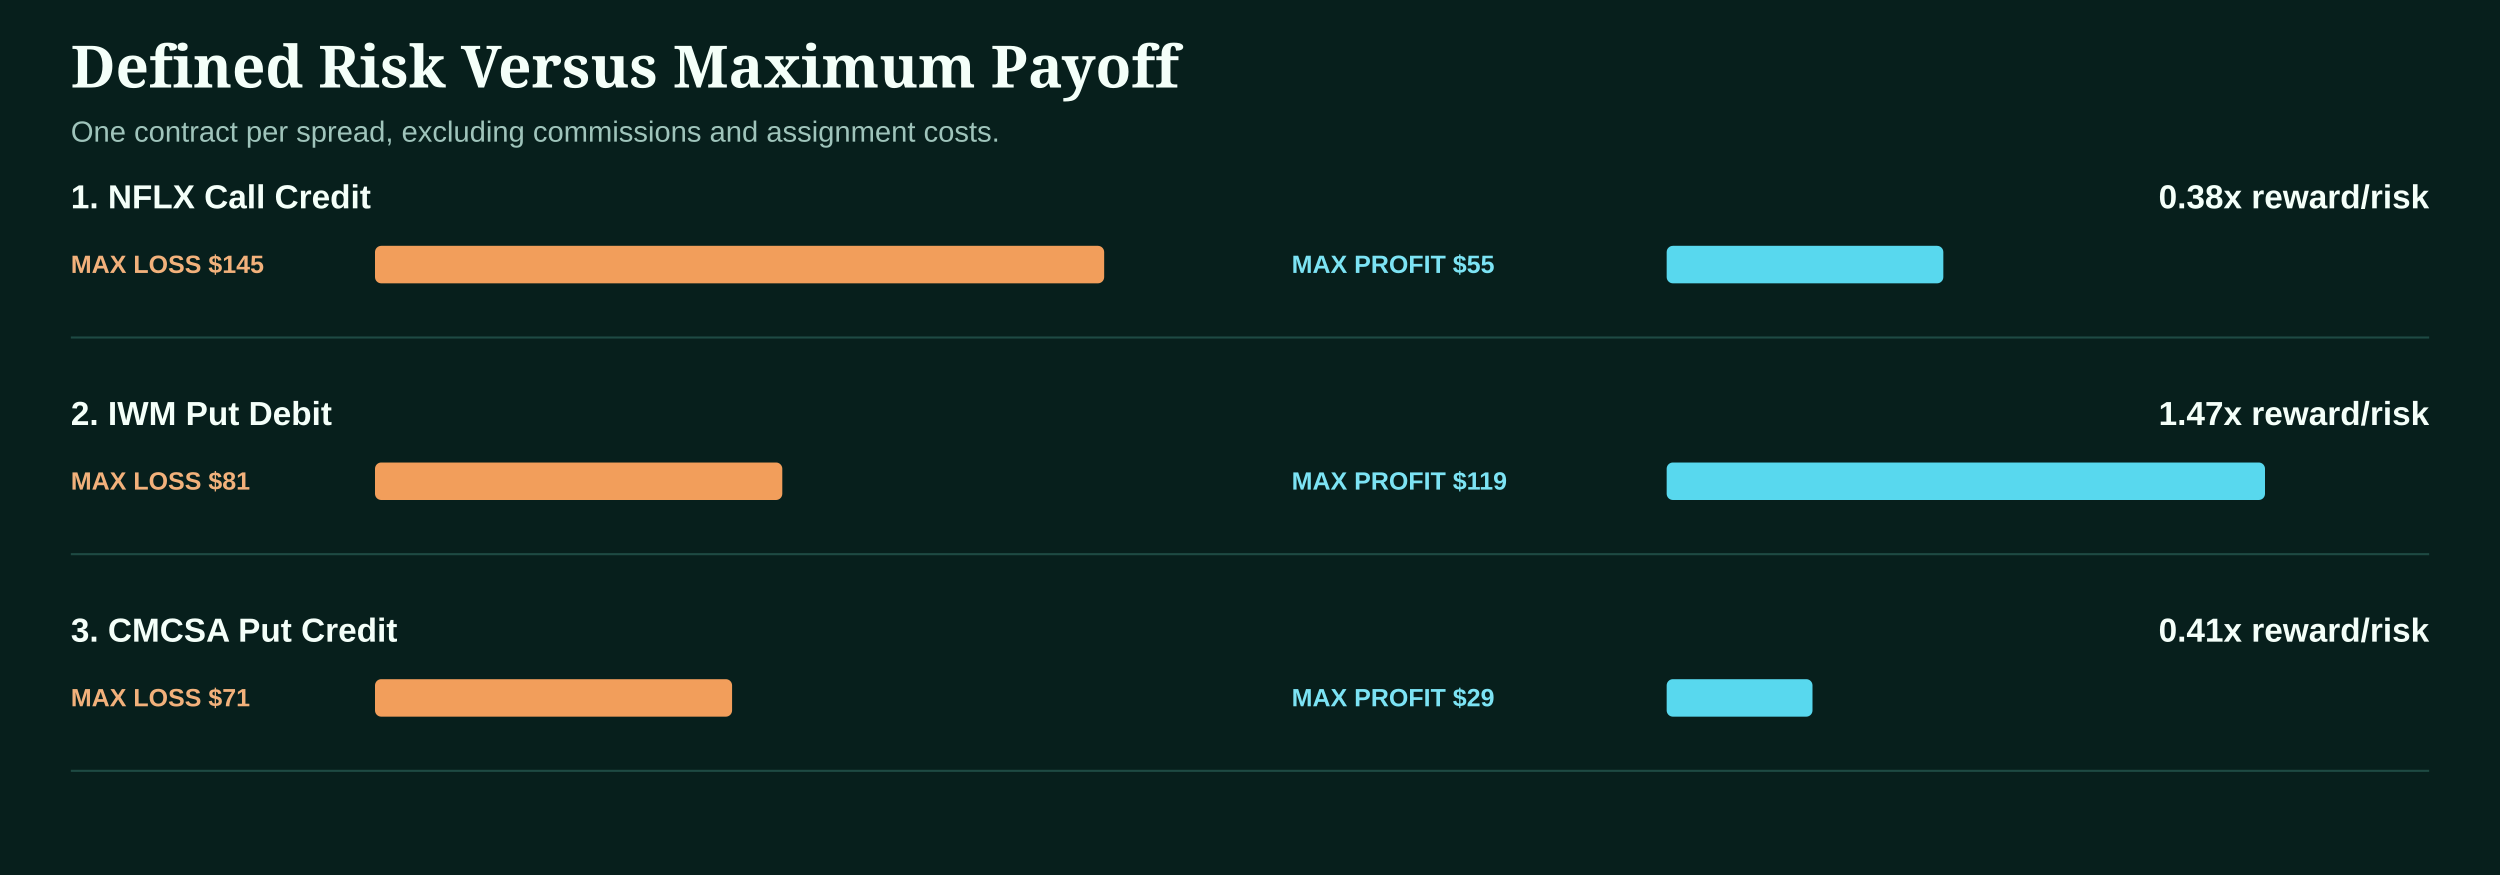
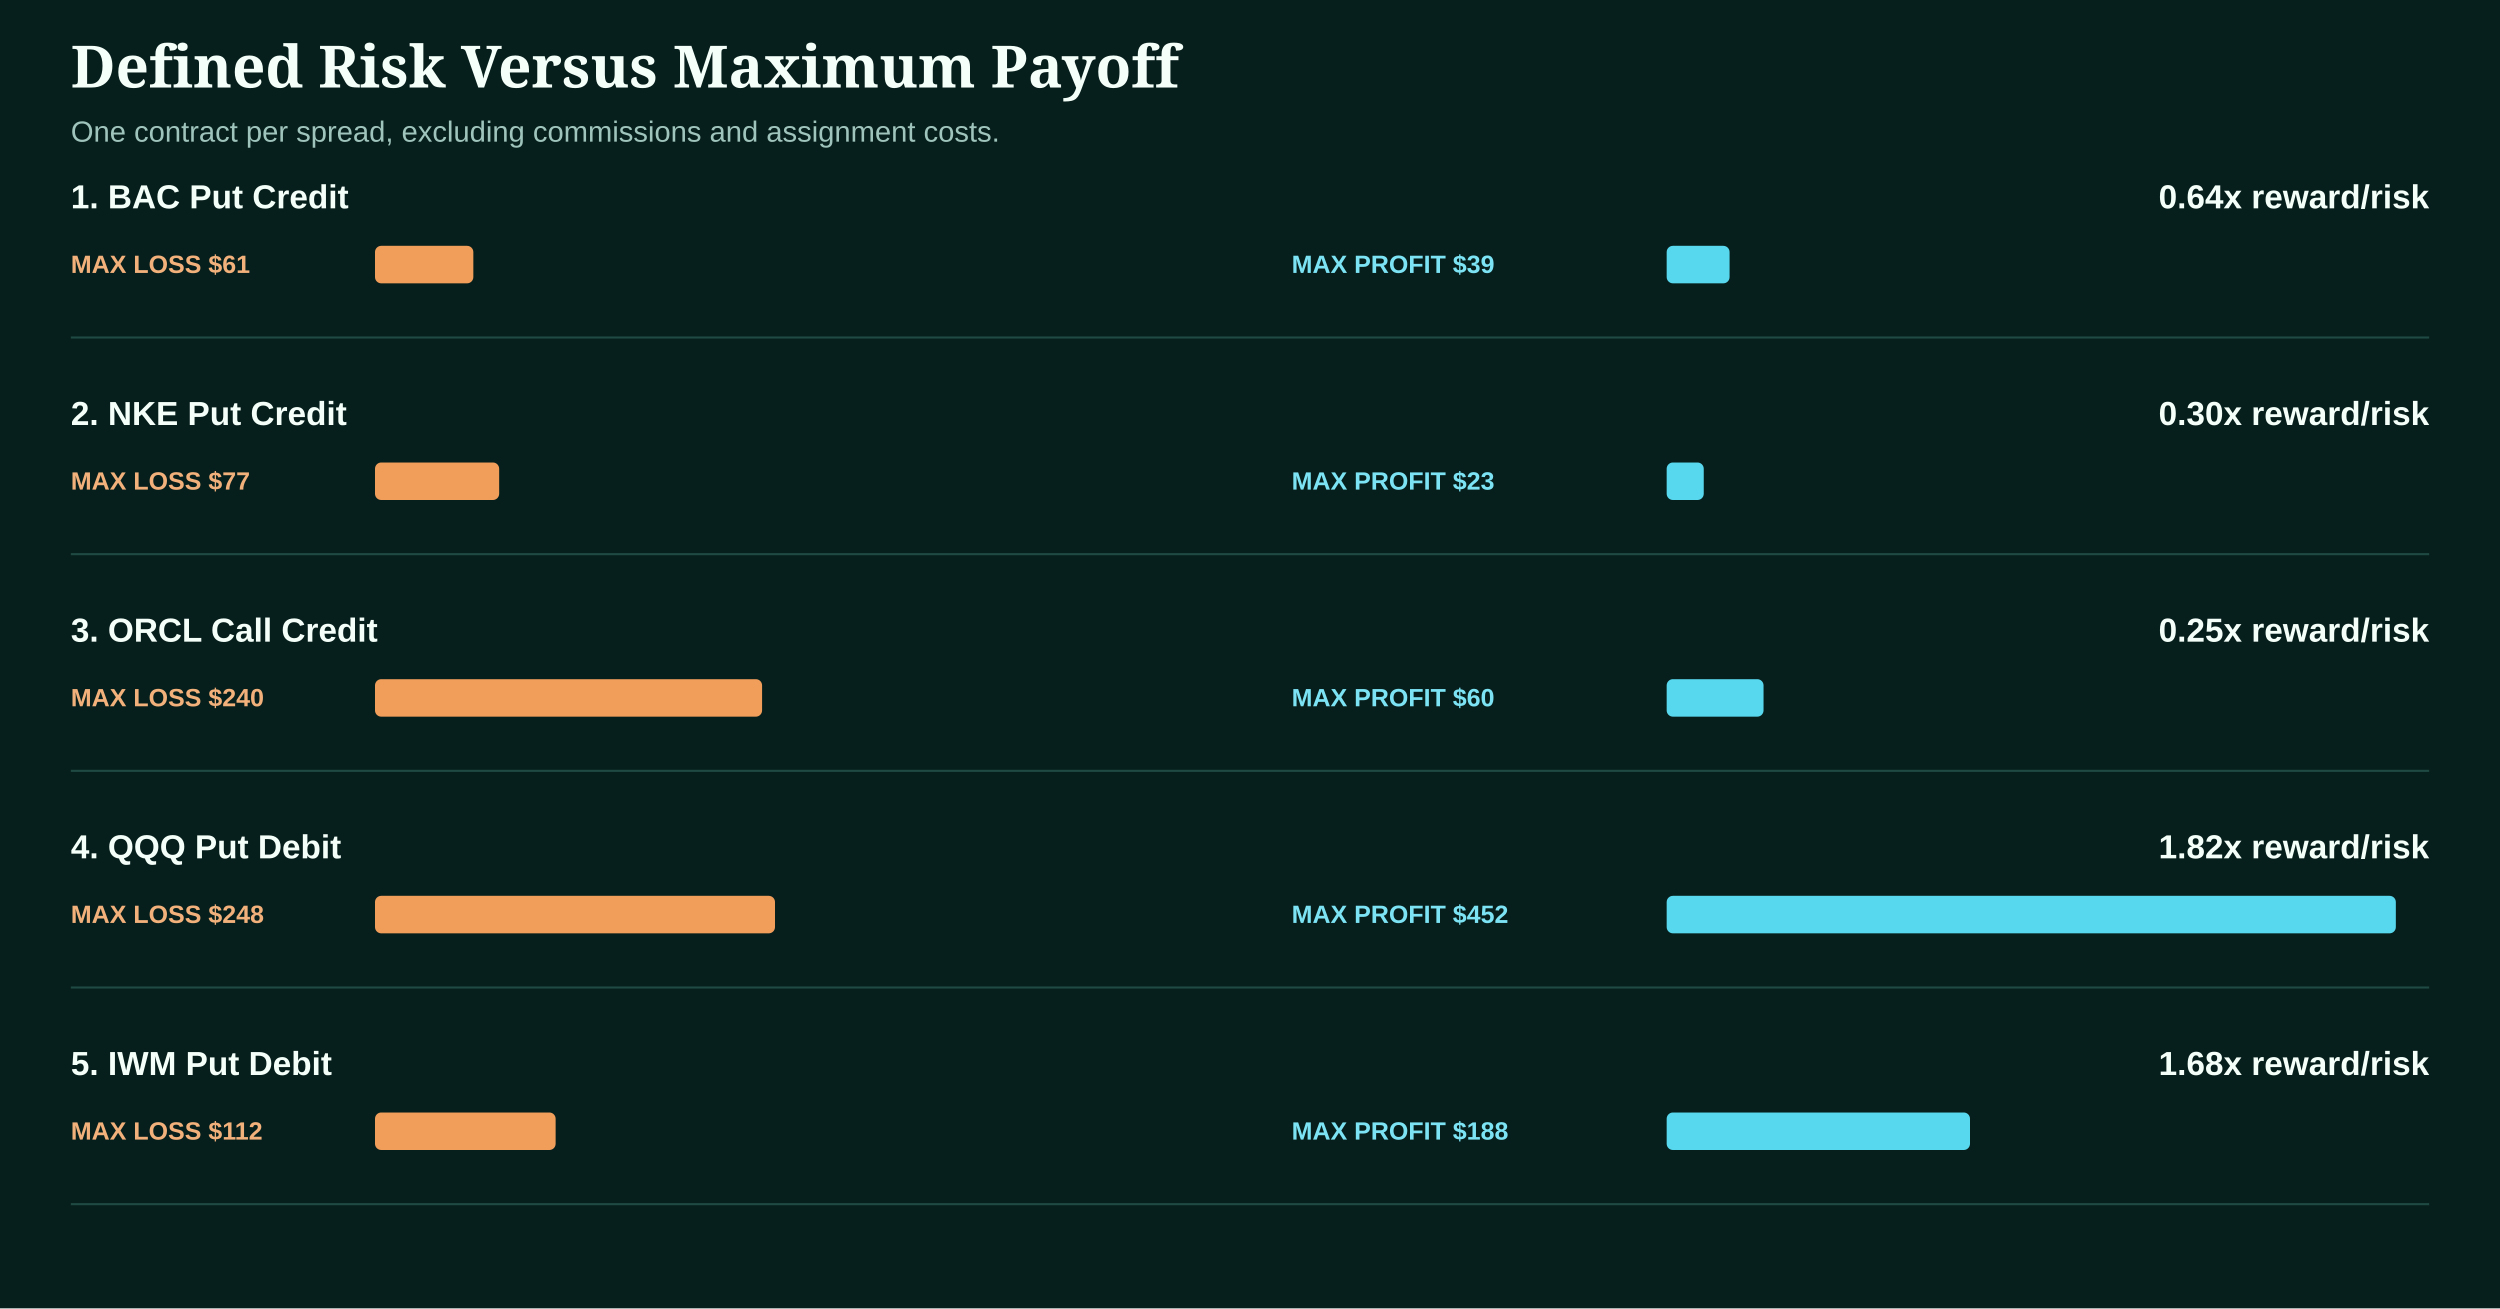
- <svg xmlns="http://www.w3.org/2000/svg" width="1200" height="420" viewBox="0 0 1200 420" role="img" aria-label="RFDELTA option trade risk and reward comparison">
-   <rect width="1200" height="420" fill="#071f1c" />
+ <svg xmlns="http://www.w3.org/2000/svg" width="1200" height="628" viewBox="0 0 1200 628" role="img" aria-label="RFDELTA option trade risk and reward comparison">
+   <rect width="1200" height="628" fill="#071f1c" />
  <style>.head{fill:#f4fff9;font:800 28px Georgia,serif}.sub{fill:#9fc4bb;font:14px Arial,sans-serif}.label,.ratio{fill:#f4fff9;font:700 16px Arial,sans-serif}.lossText{fill:#f2b17b;font:800 12px Arial,sans-serif}.profitText{fill:#7ce3f4;font:800 12px Arial,sans-serif}</style>
  <text x="34" y="42" class="head">Defined Risk Versus Maximum Payoff</text>
  <text x="34" y="68" class="sub">One contract per spread, excluding commissions and assignment costs.</text>
  <g>
-     <text x="34" y="100" class="label">1. NFLX Call Credit</text>
-     <text x="1166" y="100" class="ratio" text-anchor="end">0.38x reward/risk</text>
-     <text x="34" y="131" class="lossText">MAX LOSS $145</text>
-     <rect x="180" y="118" width="350.0" height="18" rx="3" fill="#f29e5b" />
-     <text x="620" y="131" class="profitText">MAX PROFIT $55</text>
-     <rect x="800" y="118" width="132.8" height="18" rx="3" fill="#58d8ee" />
+     <text x="34" y="100" class="label">1. BAC Put Credit</text>
+     <text x="1166" y="100" class="ratio" text-anchor="end">0.64x reward/risk</text>
+     <text x="34" y="131" class="lossText">MAX LOSS $61</text>
+     <rect x="180" y="118" width="47.2" height="18" rx="3" fill="#f29e5b" />
+     <text x="620" y="131" class="profitText">MAX PROFIT $39</text>
+     <rect x="800" y="118" width="30.2" height="18" rx="3" fill="#58d8ee" />
    <line x1="34" x2="1166" y1="162" y2="162" stroke="#1e4a43" />
  </g>
  <g>
-     <text x="34" y="204" class="label">2. IWM Put Debit</text>
-     <text x="1166" y="204" class="ratio" text-anchor="end">1.47x reward/risk</text>
-     <text x="34" y="235" class="lossText">MAX LOSS $81</text>
-     <rect x="180" y="222" width="195.5" height="18" rx="3" fill="#f29e5b" />
-     <text x="620" y="235" class="profitText">MAX PROFIT $119</text>
-     <rect x="800" y="222" width="287.2" height="18" rx="3" fill="#58d8ee" />
+     <text x="34" y="204" class="label">2. NKE Put Credit</text>
+     <text x="1166" y="204" class="ratio" text-anchor="end">0.30x reward/risk</text>
+     <text x="34" y="235" class="lossText">MAX LOSS $77</text>
+     <rect x="180" y="222" width="59.6" height="18" rx="3" fill="#f29e5b" />
+     <text x="620" y="235" class="profitText">MAX PROFIT $23</text>
+     <rect x="800" y="222" width="17.8" height="18" rx="3" fill="#58d8ee" />
    <line x1="34" x2="1166" y1="266" y2="266" stroke="#1e4a43" />
  </g>
  <g>
-     <text x="34" y="308" class="label">3. CMCSA Put Credit</text>
-     <text x="1166" y="308" class="ratio" text-anchor="end">0.41x reward/risk</text>
-     <text x="34" y="339" class="lossText">MAX LOSS $71</text>
-     <rect x="180" y="326" width="171.4" height="18" rx="3" fill="#f29e5b" />
-     <text x="620" y="339" class="profitText">MAX PROFIT $29</text>
-     <rect x="800" y="326" width="70.0" height="18" rx="3" fill="#58d8ee" />
+     <text x="34" y="308" class="label">3. ORCL Call Credit</text>
+     <text x="1166" y="308" class="ratio" text-anchor="end">0.25x reward/risk</text>
+     <text x="34" y="339" class="lossText">MAX LOSS $240</text>
+     <rect x="180" y="326" width="185.8" height="18" rx="3" fill="#f29e5b" />
+     <text x="620" y="339" class="profitText">MAX PROFIT $60</text>
+     <rect x="800" y="326" width="46.5" height="18" rx="3" fill="#58d8ee" />
    <line x1="34" x2="1166" y1="370" y2="370" stroke="#1e4a43" />
  </g>
+   <g>
+     <text x="34" y="412" class="label">4. QQQ Put Debit</text>
+     <text x="1166" y="412" class="ratio" text-anchor="end">1.82x reward/risk</text>
+     <text x="34" y="443" class="lossText">MAX LOSS $248</text>
+     <rect x="180" y="430" width="192.0" height="18" rx="3" fill="#f29e5b" />
+     <text x="620" y="443" class="profitText">MAX PROFIT $452</text>
+     <rect x="800" y="430" width="350.0" height="18" rx="3" fill="#58d8ee" />
+     <line x1="34" x2="1166" y1="474" y2="474" stroke="#1e4a43" />
+   </g>
+   <g>
+     <text x="34" y="516" class="label">5. IWM Put Debit</text>
+     <text x="1166" y="516" class="ratio" text-anchor="end">1.68x reward/risk</text>
+     <text x="34" y="547" class="lossText">MAX LOSS $112</text>
+     <rect x="180" y="534" width="86.7" height="18" rx="3" fill="#f29e5b" />
+     <text x="620" y="547" class="profitText">MAX PROFIT $188</text>
+     <rect x="800" y="534" width="145.6" height="18" rx="3" fill="#58d8ee" />
+     <line x1="34" x2="1166" y1="578" y2="578" stroke="#1e4a43" />
+   </g>
</svg>
